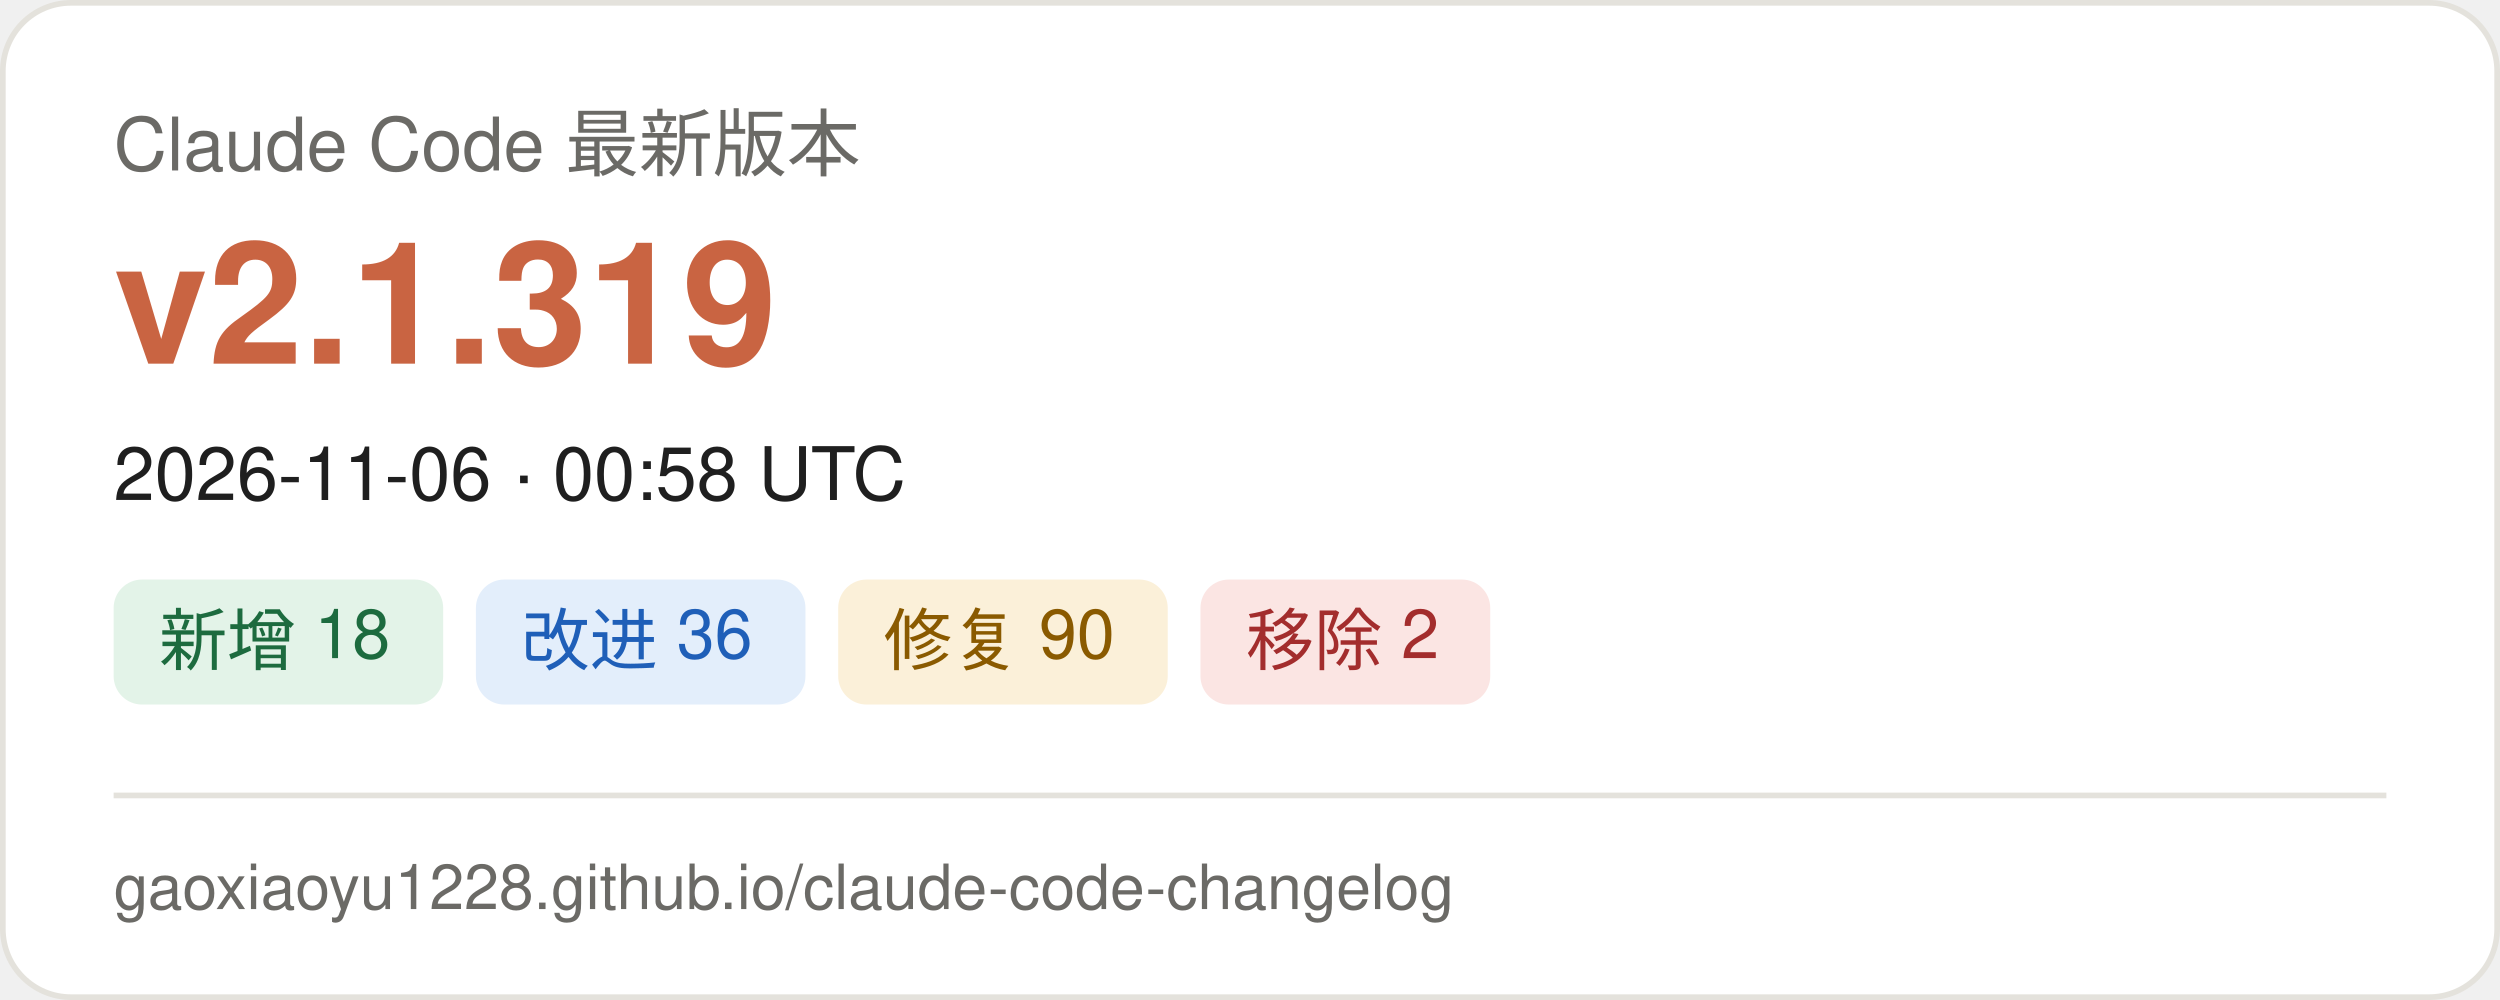
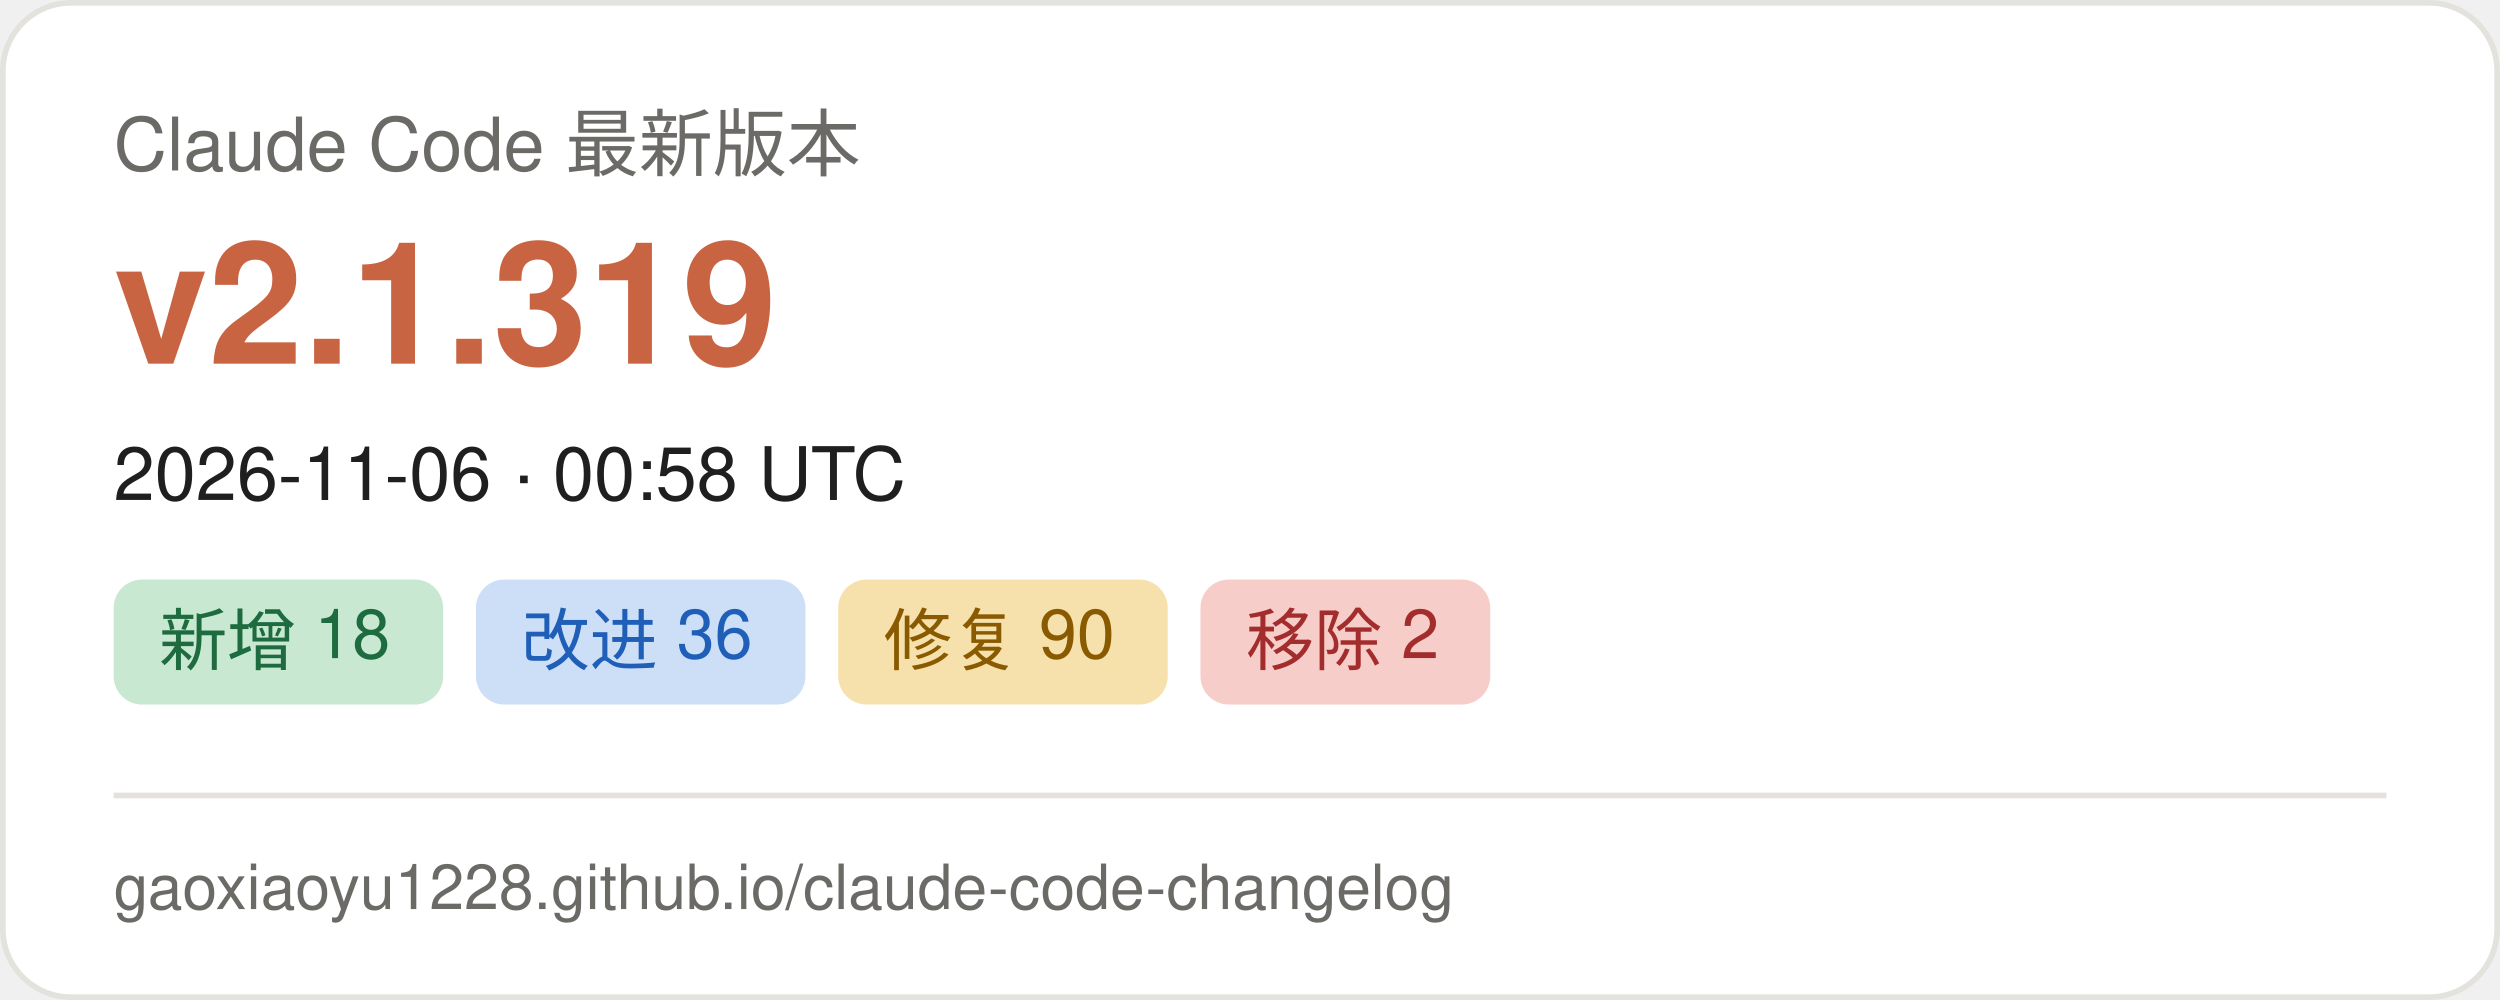
<svg xmlns="http://www.w3.org/2000/svg" width="440" height="176" viewBox="0 0 440 176" role="img" aria-label="Claude Code v2.1.319" font-family="-apple-system,'Segoe UI','PingFang SC','Microsoft YaHei','Noto Sans SC',Helvetica,Arial,sans-serif">
  <rect x=".5" y=".5" width="439" height="175" rx="12" fill="#fff" stroke="#e4e2dc" />
  <text x="20" y="30" font-size="13" fill="#6b6a66">Claude Code 最新版本</text>
  <text x="20" y="64" font-size="30" font-weight="600" fill="#c96442">v2.1.319</text>
  <text x="20" y="88" font-size="13" fill="#1f1f1f">2026-11-06 · 00:58 UTC</text>
-   <rect x="20" y="102" width="58" height="22" rx="5" fill="#e3f3e8" />
+   <rect x="20" y="102" width="58" height="22" rx="5" fill="#c8e8d2" />
  <text x="28" y="117" font-size="12" fill="#1d6b3f">新增 18</text>
-   <rect x="83.76" y="102" width="58" height="22" rx="5" fill="#e3eefb" />
+   <rect x="83.76" y="102" width="58" height="22" rx="5" fill="#cddff7" />
  <text x="91.76" y="117" font-size="12" fill="#1f5fb8">改进 36</text>
-   <rect x="147.52" y="102" width="58" height="22" rx="5" fill="#fbf0d9" />
+   <rect x="147.52" y="102" width="58" height="22" rx="5" fill="#f6e1ad" />
  <text x="155.52" y="117" font-size="12" fill="#8a5a00">修复 90</text>
-   <rect x="211.28" y="102" width="51" height="22" rx="5" fill="#fbe5e3" />
+   <rect x="211.28" y="102" width="51" height="22" rx="5" fill="#f6cdc9" />
  <text x="219.28" y="117" font-size="12" fill="#a32d2d">移除 2</text>
  <line x1="20" x2="420" y1="140" y2="140" stroke="#e4e2dc" />
  <text x="20" y="160" font-size="11" fill="#6b6a66">gaoxiaoyu1228.github.io/claude-code-changelog</text>
</svg>
